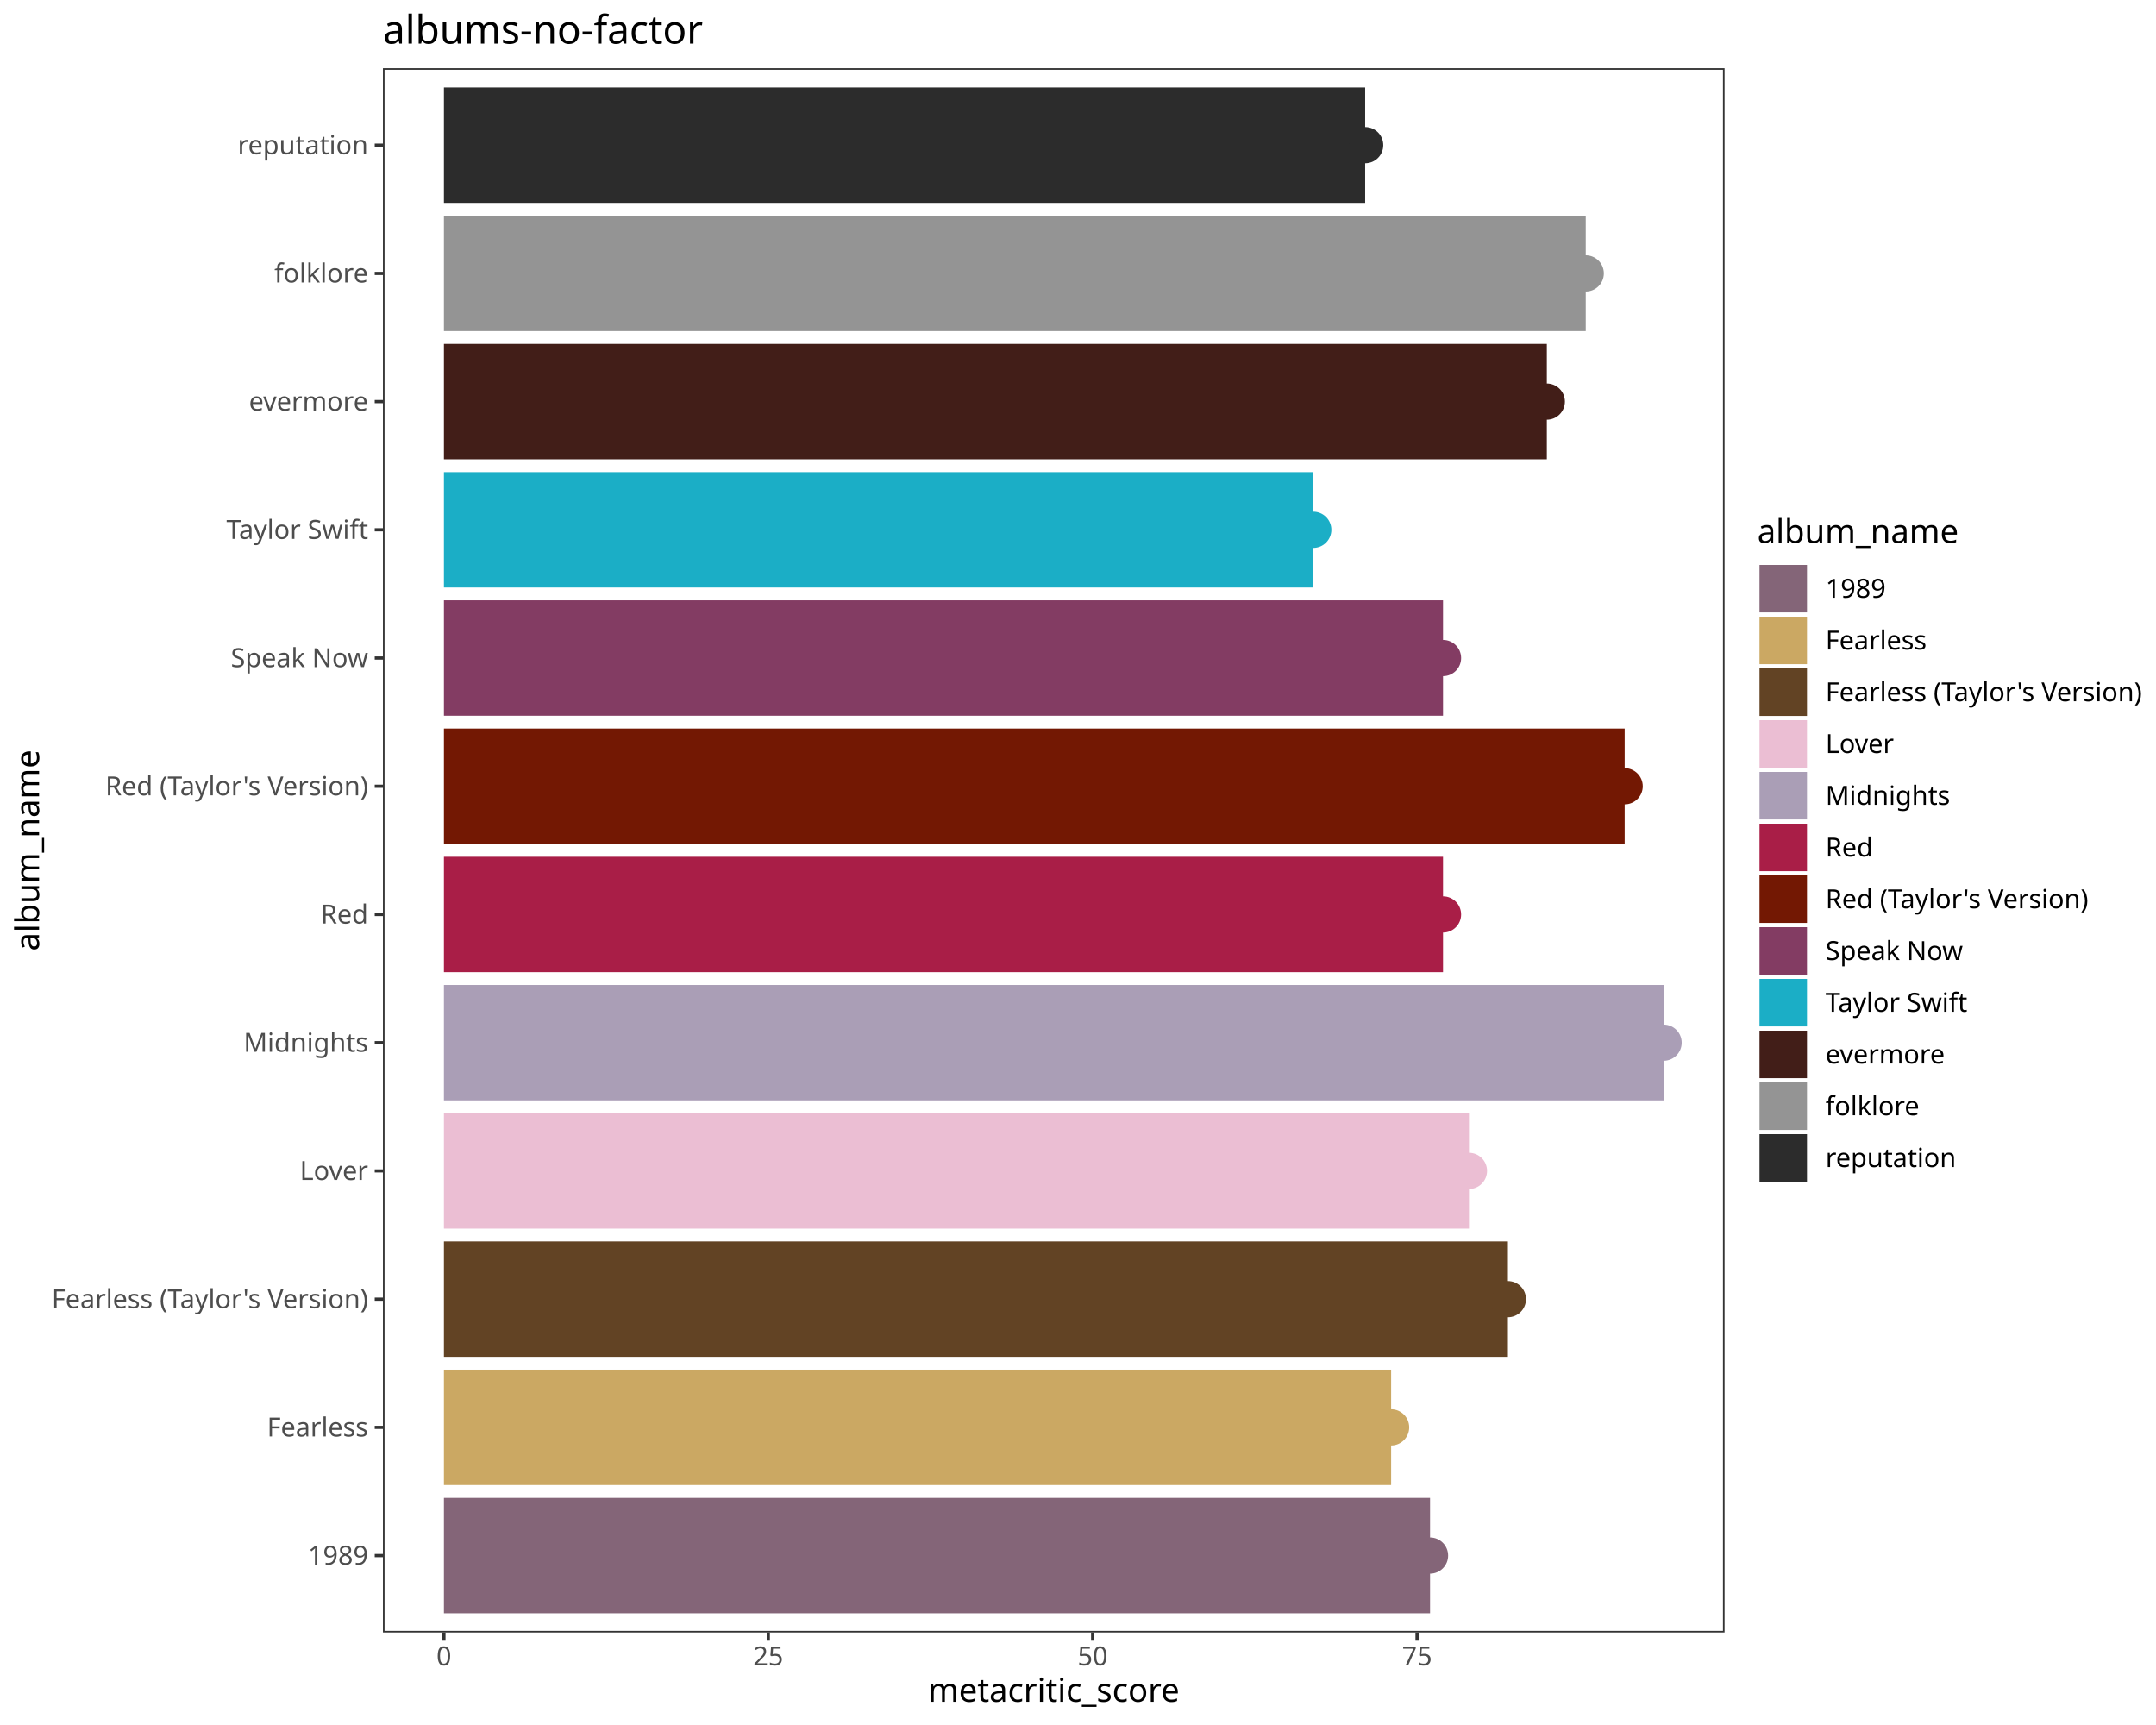
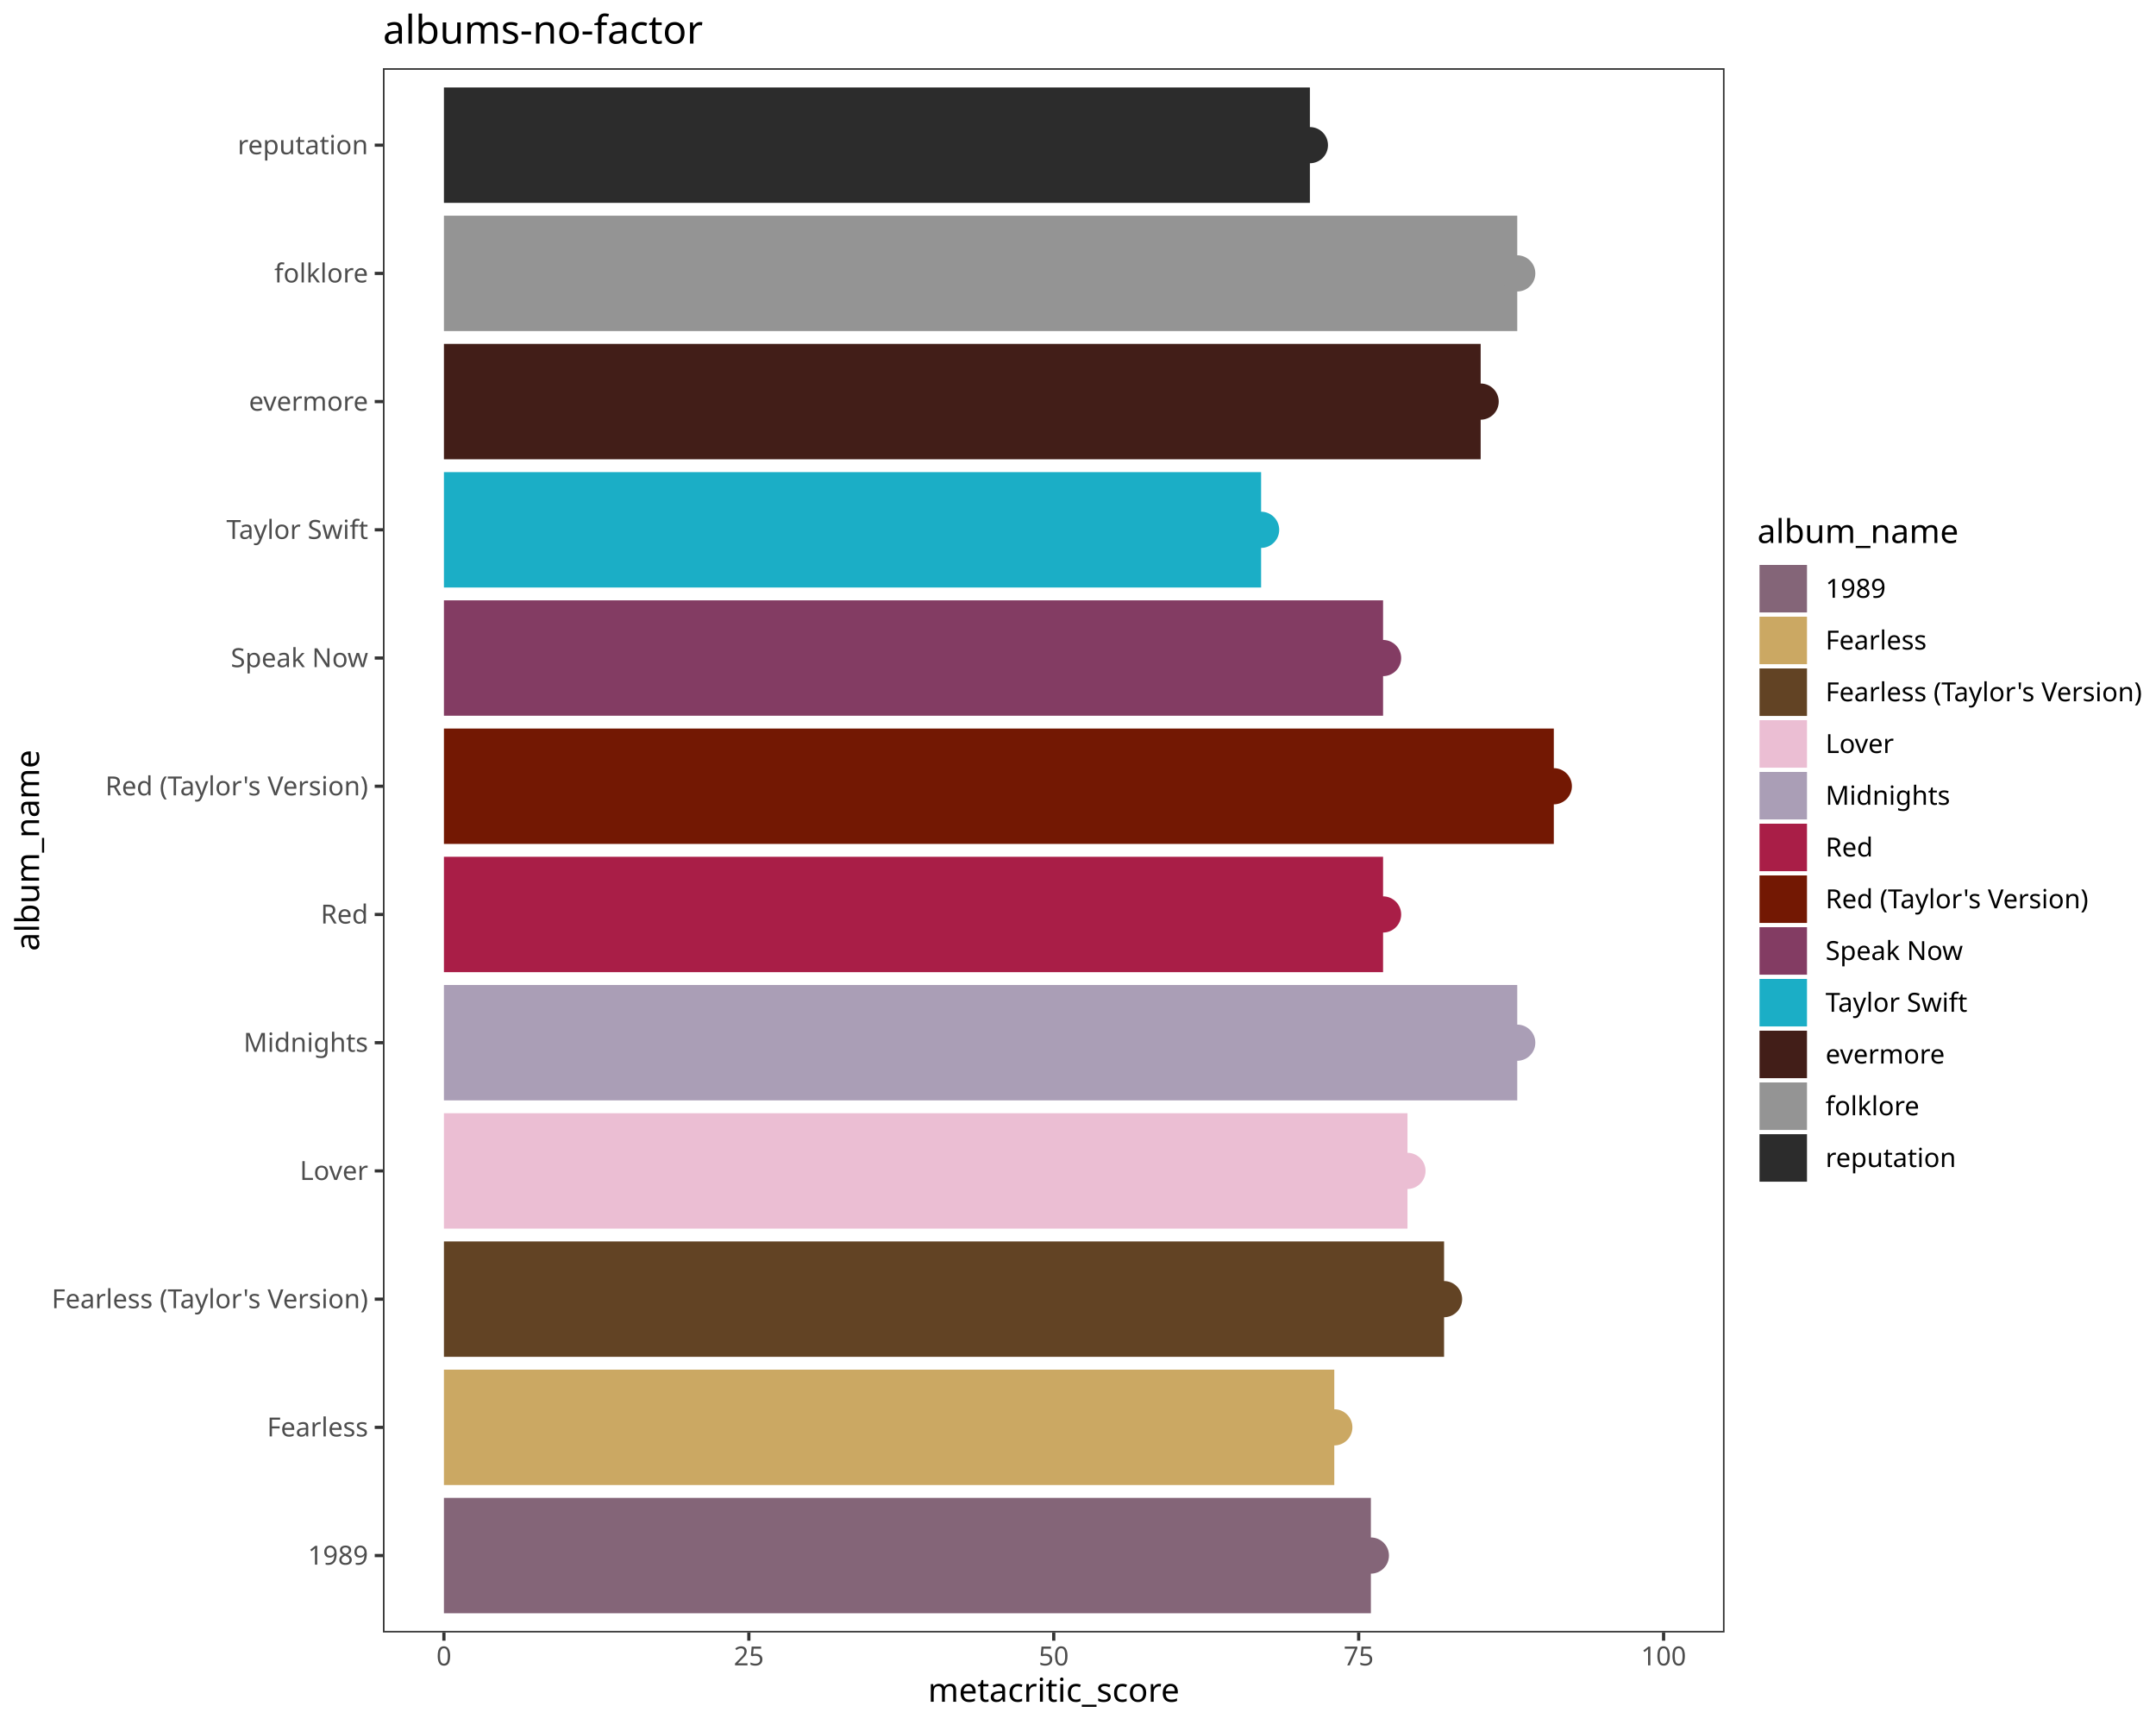
<svg xmlns="http://www.w3.org/2000/svg" class="svglite" data-engine-version="2.0" width="720.00pt" height="576.00pt" viewBox="0 0 720.00 576.00">
  <defs>
    <style type="text/css">
    .svglite line, .svglite polyline, .svglite polygon, .svglite path, .svglite rect, .svglite circle {
      fill: none;
      stroke: #000000;
      stroke-linecap: round;
      stroke-linejoin: round;
      stroke-miterlimit: 10.00;
    }
  </style>
  </defs>
  <rect width="100%" height="100%" style="stroke: none; fill: #FFFFFF;" />
  <defs>
    <clipPath id="cpMC4wMHw3MjAuMDB8MC4wMHw1NzYuMDA=">
      <rect x="0.00" y="0.00" width="720.00" height="576.00" />
    </clipPath>
  </defs>
  <g clip-path="url(#cpMC4wMHw3MjAuMDB8MC4wMHw1NzYuMDA=)">
    <rect x="0.00" y="0.00" width="720.00" height="576.00" style="stroke-width: 1.07; stroke: #FFFFFF; fill: #FFFFFF;" />
  </g>
  <defs>
    <clipPath id="cpMTI3Ljg4fDU3NS45M3wyMi43OHw1NDUuMTE=">
      <rect x="127.88" y="22.78" width="448.04" height="522.33" />
    </clipPath>
  </defs>
  <g clip-path="url(#cpMTI3Ljg4fDU3NS45M3wyMi43OHw1NDUuMTE=)">
    <rect x="127.88" y="22.78" width="448.04" height="522.33" style="stroke-width: 1.07; stroke: none; fill: #FFFFFF;" />
-     <rect x="148.25" y="157.65" width="290.32" height="38.53" style="stroke-width: 1.07; stroke: none; stroke-linecap: square; stroke-linejoin: miter; fill: #1BAEC6;" />
-     <rect x="148.25" y="457.34" width="316.32" height="38.53" style="stroke-width: 1.07; stroke: none; stroke-linecap: square; stroke-linejoin: miter; fill: #CBA863;" />
-     <rect x="148.25" y="200.46" width="333.65" height="38.53" style="stroke-width: 1.07; stroke: none; stroke-linecap: square; stroke-linejoin: miter; fill: #833C63;" />
-     <rect x="148.25" y="286.09" width="333.65" height="38.53" style="stroke-width: 1.07; stroke: none; stroke-linecap: square; stroke-linejoin: miter; fill: #A91E47;" />
-     <rect x="148.25" y="500.16" width="329.32" height="38.53" style="stroke-width: 1.07; stroke: none; stroke-linecap: square; stroke-linejoin: miter; fill: #846578;" />
-     <rect x="148.25" y="29.21" width="307.65" height="38.53" style="stroke-width: 1.07; stroke: none; stroke-linecap: square; stroke-linejoin: miter; fill: #2C2C2C;" />
-     <rect x="148.25" y="371.72" width="342.32" height="38.53" style="stroke-width: 1.07; stroke: none; stroke-linecap: square; stroke-linejoin: miter; fill: #EBBED3;" />
-     <rect x="148.25" y="72.02" width="381.31" height="38.53" style="stroke-width: 1.07; stroke: none; stroke-linecap: square; stroke-linejoin: miter; fill: #949494;" />
-     <rect x="148.25" y="114.83" width="368.32" height="38.53" style="stroke-width: 1.07; stroke: none; stroke-linecap: square; stroke-linejoin: miter; fill: #421E18;" />
-     <rect x="148.25" y="414.53" width="355.32" height="38.53" style="stroke-width: 1.07; stroke: none; stroke-linecap: square; stroke-linejoin: miter; fill: #624324;" />
-     <rect x="148.25" y="243.27" width="394.31" height="38.53" style="stroke-width: 1.07; stroke: none; stroke-linecap: square; stroke-linejoin: miter; fill: #731803;" />
-     <rect x="148.25" y="328.90" width="407.31" height="38.53" style="stroke-width: 1.07; stroke: none; stroke-linecap: square; stroke-linejoin: miter; fill: #AA9EB6;" />
-     <circle cx="438.57" cy="176.91" r="5.69" style="stroke-width: 0.71; stroke: #1BAEC6; fill: #1BAEC6;" />
-     <circle cx="464.56" cy="476.61" r="5.69" style="stroke-width: 0.71; stroke: #CBA863; fill: #CBA863;" />
-     <circle cx="481.90" cy="219.73" r="5.69" style="stroke-width: 0.71; stroke: #833C63; fill: #833C63;" />
-     <circle cx="481.90" cy="305.35" r="5.69" style="stroke-width: 0.71; stroke: #A91E47; fill: #A91E47;" />
-     <circle cx="477.56" cy="519.42" r="5.69" style="stroke-width: 0.71; stroke: #846578; fill: #846578;" />
-     <circle cx="455.90" cy="48.47" r="5.69" style="stroke-width: 0.71; stroke: #2C2C2C; fill: #2C2C2C;" />
-     <circle cx="490.56" cy="390.98" r="5.69" style="stroke-width: 0.71; stroke: #EBBED3; fill: #EBBED3;" />
-     <circle cx="529.56" cy="91.29" r="5.69" style="stroke-width: 0.71; stroke: #949494; fill: #949494;" />
-     <circle cx="516.56" cy="134.10" r="5.69" style="stroke-width: 0.71; stroke: #421E18; fill: #421E18;" />
-     <circle cx="503.56" cy="433.80" r="5.69" style="stroke-width: 0.71; stroke: #624324; fill: #624324;" />
-     <circle cx="542.56" cy="262.54" r="5.69" style="stroke-width: 0.71; stroke: #731803; fill: #731803;" />
-     <circle cx="555.56" cy="348.17" r="5.69" style="stroke-width: 0.71; stroke: #AA9EB6; fill: #AA9EB6;" />
+     <rect x="148.25" y="157.65" width="272.90" height="38.53" style="stroke-width: 1.07; stroke: none; stroke-linecap: square; stroke-linejoin: miter; fill: #1BAEC6;" />
+     <rect x="148.25" y="457.34" width="297.34" height="38.53" style="stroke-width: 1.07; stroke: none; stroke-linecap: square; stroke-linejoin: miter; fill: #CBA863;" />
+     <rect x="148.25" y="200.46" width="313.63" height="38.53" style="stroke-width: 1.07; stroke: none; stroke-linecap: square; stroke-linejoin: miter; fill: #833C63;" />
+     <rect x="148.25" y="286.09" width="313.63" height="38.53" style="stroke-width: 1.07; stroke: none; stroke-linecap: square; stroke-linejoin: miter; fill: #A91E47;" />
+     <rect x="148.25" y="500.16" width="309.56" height="38.53" style="stroke-width: 1.07; stroke: none; stroke-linecap: square; stroke-linejoin: miter; fill: #846578;" />
+     <rect x="148.25" y="29.21" width="289.19" height="38.53" style="stroke-width: 1.07; stroke: none; stroke-linecap: square; stroke-linejoin: miter; fill: #2C2C2C;" />
+     <rect x="148.25" y="371.72" width="321.78" height="38.53" style="stroke-width: 1.07; stroke: none; stroke-linecap: square; stroke-linejoin: miter; fill: #EBBED3;" />
+     <rect x="148.25" y="72.02" width="358.44" height="38.53" style="stroke-width: 1.07; stroke: none; stroke-linecap: square; stroke-linejoin: miter; fill: #949494;" />
+     <rect x="148.25" y="114.83" width="346.22" height="38.53" style="stroke-width: 1.07; stroke: none; stroke-linecap: square; stroke-linejoin: miter; fill: #421E18;" />
+     <rect x="148.25" y="414.53" width="334.00" height="38.53" style="stroke-width: 1.07; stroke: none; stroke-linecap: square; stroke-linejoin: miter; fill: #624324;" />
+     <rect x="148.25" y="243.27" width="370.65" height="38.53" style="stroke-width: 1.07; stroke: none; stroke-linecap: square; stroke-linejoin: miter; fill: #731803;" />
+     <rect x="148.25" y="328.90" width="358.44" height="38.53" style="stroke-width: 1.07; stroke: none; stroke-linecap: square; stroke-linejoin: miter; fill: #AA9EB6;" />
+     <circle cx="421.15" cy="176.91" r="5.69" style="stroke-width: 0.71; stroke: #1BAEC6; fill: #1BAEC6;" />
+     <circle cx="445.59" cy="476.61" r="5.69" style="stroke-width: 0.71; stroke: #CBA863; fill: #CBA863;" />
+     <circle cx="461.88" cy="219.73" r="5.69" style="stroke-width: 0.71; stroke: #833C63; fill: #833C63;" />
+     <circle cx="461.88" cy="305.35" r="5.69" style="stroke-width: 0.71; stroke: #A91E47; fill: #A91E47;" />
+     <circle cx="457.80" cy="519.42" r="5.69" style="stroke-width: 0.71; stroke: #846578; fill: #846578;" />
+     <circle cx="437.44" cy="48.47" r="5.69" style="stroke-width: 0.71; stroke: #2C2C2C; fill: #2C2C2C;" />
+     <circle cx="470.02" cy="390.98" r="5.69" style="stroke-width: 0.71; stroke: #EBBED3; fill: #EBBED3;" />
+     <circle cx="506.68" cy="91.29" r="5.69" style="stroke-width: 0.71; stroke: #949494; fill: #949494;" />
+     <circle cx="494.46" cy="134.10" r="5.69" style="stroke-width: 0.71; stroke: #421E18; fill: #421E18;" />
+     <circle cx="482.24" cy="433.80" r="5.69" style="stroke-width: 0.71; stroke: #624324; fill: #624324;" />
+     <circle cx="518.90" cy="262.54" r="5.69" style="stroke-width: 0.71; stroke: #731803; fill: #731803;" />
+     <circle cx="506.68" cy="348.17" r="5.69" style="stroke-width: 0.71; stroke: #AA9EB6; fill: #AA9EB6;" />
    <rect x="127.88" y="22.78" width="448.04" height="522.33" style="stroke-width: 1.07; stroke: #333333;" />
  </g>
  <g clip-path="url(#cpMC4wMHw3MjAuMDB8MC4wMHw1NzYuMDA=)">
    <text x="122.95" y="522.45" text-anchor="end" style="font-size: 8.80px; fill: #4D4D4D; font-family: sans;" textLength="19.58px" lengthAdjust="spacingAndGlyphs">1989</text>
    <text x="122.95" y="479.64" text-anchor="end" style="font-size: 8.80px; fill: #4D4D4D; font-family: sans;" textLength="33.75px" lengthAdjust="spacingAndGlyphs">Fearless</text>
    <text x="122.95" y="436.82" text-anchor="end" style="font-size: 8.80px; fill: #4D4D4D; font-family: sans;" textLength="104.88px" lengthAdjust="spacingAndGlyphs">Fearless (Taylor's Version)</text>
    <text x="122.95" y="394.01" text-anchor="end" style="font-size: 8.80px; fill: #4D4D4D; font-family: sans;" textLength="22.02px" lengthAdjust="spacingAndGlyphs">Lover</text>
    <text x="122.95" y="351.20" text-anchor="end" style="font-size: 8.80px; fill: #4D4D4D; font-family: sans;" textLength="37.67px" lengthAdjust="spacingAndGlyphs">Midnights</text>
    <text x="122.95" y="308.38" text-anchor="end" style="font-size: 8.80px; fill: #4D4D4D; font-family: sans;" textLength="16.15px" lengthAdjust="spacingAndGlyphs">Red</text>
    <text x="122.95" y="265.57" text-anchor="end" style="font-size: 8.80px; fill: #4D4D4D; font-family: sans;" textLength="87.27px" lengthAdjust="spacingAndGlyphs">Red (Taylor's Version)</text>
    <text x="122.95" y="222.76" text-anchor="end" style="font-size: 8.80px; fill: #4D4D4D; font-family: sans;" textLength="45.01px" lengthAdjust="spacingAndGlyphs">Speak Now</text>
    <text x="122.95" y="179.94" text-anchor="end" style="font-size: 8.80px; fill: #4D4D4D; font-family: sans;" textLength="45.97px" lengthAdjust="spacingAndGlyphs">Taylor Swift</text>
    <text x="122.95" y="137.13" text-anchor="end" style="font-size: 8.80px; fill: #4D4D4D; font-family: sans;" textLength="37.18px" lengthAdjust="spacingAndGlyphs">evermore</text>
    <text x="122.95" y="94.31" text-anchor="end" style="font-size: 8.80px; fill: #4D4D4D; font-family: sans;" textLength="28.37px" lengthAdjust="spacingAndGlyphs">folklore</text>
    <text x="122.95" y="51.50" text-anchor="end" style="font-size: 8.80px; fill: #4D4D4D; font-family: sans;" textLength="39.14px" lengthAdjust="spacingAndGlyphs">reputation</text>
    <polyline points="125.14,519.42 127.88,519.42 " style="stroke-width: 1.07; stroke: #333333; stroke-linecap: butt;" />
    <polyline points="125.14,476.61 127.88,476.61 " style="stroke-width: 1.07; stroke: #333333; stroke-linecap: butt;" />
    <polyline points="125.14,433.80 127.88,433.80 " style="stroke-width: 1.07; stroke: #333333; stroke-linecap: butt;" />
    <polyline points="125.14,390.98 127.88,390.98 " style="stroke-width: 1.07; stroke: #333333; stroke-linecap: butt;" />
    <polyline points="125.14,348.17 127.88,348.17 " style="stroke-width: 1.07; stroke: #333333; stroke-linecap: butt;" />
    <polyline points="125.14,305.35 127.88,305.35 " style="stroke-width: 1.07; stroke: #333333; stroke-linecap: butt;" />
    <polyline points="125.14,262.54 127.88,262.54 " style="stroke-width: 1.07; stroke: #333333; stroke-linecap: butt;" />
    <polyline points="125.14,219.73 127.88,219.73 " style="stroke-width: 1.07; stroke: #333333; stroke-linecap: butt;" />
    <polyline points="125.14,176.91 127.88,176.91 " style="stroke-width: 1.07; stroke: #333333; stroke-linecap: butt;" />
    <polyline points="125.14,134.10 127.88,134.10 " style="stroke-width: 1.07; stroke: #333333; stroke-linecap: butt;" />
    <polyline points="125.14,91.29 127.88,91.29 " style="stroke-width: 1.07; stroke: #333333; stroke-linecap: butt;" />
    <polyline points="125.14,48.47 127.88,48.47 " style="stroke-width: 1.07; stroke: #333333; stroke-linecap: butt;" />
    <polyline points="148.25,547.85 148.25,545.11 " style="stroke-width: 1.07; stroke: #333333; stroke-linecap: butt;" />
-     <polyline points="256.57,547.85 256.57,545.11 " style="stroke-width: 1.07; stroke: #333333; stroke-linecap: butt;" />
-     <polyline points="364.90,547.85 364.90,545.11 " style="stroke-width: 1.07; stroke: #333333; stroke-linecap: butt;" />
-     <polyline points="473.23,547.85 473.23,545.11 " style="stroke-width: 1.07; stroke: #333333; stroke-linecap: butt;" />
+     <polyline points="250.08,547.85 250.08,545.11 " style="stroke-width: 1.07; stroke: #333333; stroke-linecap: butt;" />
+     <polyline points="351.90,547.85 351.90,545.11 " style="stroke-width: 1.07; stroke: #333333; stroke-linecap: butt;" />
+     <polyline points="453.73,547.85 453.73,545.11 " style="stroke-width: 1.07; stroke: #333333; stroke-linecap: butt;" />
+     <polyline points="555.56,547.85 555.56,545.11 " style="stroke-width: 1.07; stroke: #333333; stroke-linecap: butt;" />
    <text x="148.25" y="556.10" text-anchor="middle" style="font-size: 8.80px; fill: #4D4D4D; font-family: sans;" textLength="4.89px" lengthAdjust="spacingAndGlyphs">0</text>
-     <text x="256.57" y="556.10" text-anchor="middle" style="font-size: 8.80px; fill: #4D4D4D; font-family: sans;" textLength="9.79px" lengthAdjust="spacingAndGlyphs">25</text>
-     <text x="364.90" y="556.10" text-anchor="middle" style="font-size: 8.80px; fill: #4D4D4D; font-family: sans;" textLength="9.79px" lengthAdjust="spacingAndGlyphs">50</text>
-     <text x="473.23" y="556.10" text-anchor="middle" style="font-size: 8.80px; fill: #4D4D4D; font-family: sans;" textLength="9.79px" lengthAdjust="spacingAndGlyphs">75</text>
+     <text x="250.08" y="556.10" text-anchor="middle" style="font-size: 8.80px; fill: #4D4D4D; font-family: sans;" textLength="9.79px" lengthAdjust="spacingAndGlyphs">25</text>
+     <text x="351.90" y="556.10" text-anchor="middle" style="font-size: 8.80px; fill: #4D4D4D; font-family: sans;" textLength="9.79px" lengthAdjust="spacingAndGlyphs">50</text>
+     <text x="453.73" y="556.10" text-anchor="middle" style="font-size: 8.80px; fill: #4D4D4D; font-family: sans;" textLength="9.79px" lengthAdjust="spacingAndGlyphs">75</text>
+     <text x="555.56" y="556.10" text-anchor="middle" style="font-size: 8.80px; fill: #4D4D4D; font-family: sans;" textLength="14.68px" lengthAdjust="spacingAndGlyphs">100</text>
    <text x="351.90" y="568.24" text-anchor="middle" style="font-size: 11.00px; font-family: sans;" textLength="80.10px" lengthAdjust="spacingAndGlyphs">metacritic_score</text>
    <text transform="translate(13.05,283.95) rotate(-90)" text-anchor="middle" style="font-size: 11.00px; font-family: sans;" textLength="63.60px" lengthAdjust="spacingAndGlyphs">album_name</text>
    <rect x="586.88" y="172.60" width="127.64" height="222.69" style="stroke-width: 1.07; stroke: none; fill: #FFFFFF;" />
    <text x="586.88" y="181.31" style="font-size: 11.00px; font-family: sans;" textLength="63.60px" lengthAdjust="spacingAndGlyphs">album_name</text>
    <rect x="586.88" y="187.93" width="17.28" height="17.28" style="stroke-width: 1.07; stroke: none; fill: #FFFFFF;" />
    <rect x="587.59" y="188.64" width="15.86" height="15.86" style="stroke-width: 1.07; stroke: none; stroke-linecap: square; stroke-linejoin: miter; fill: #846578;" />
    <circle cx="595.52" cy="196.57" r="5.69" style="stroke-width: 0.71; stroke: #846578; fill: #846578;" />
    <rect x="586.88" y="205.21" width="17.28" height="17.28" style="stroke-width: 1.07; stroke: none; fill: #FFFFFF;" />
    <rect x="587.59" y="205.92" width="15.86" height="15.86" style="stroke-width: 1.07; stroke: none; stroke-linecap: square; stroke-linejoin: miter; fill: #CBA863;" />
    <circle cx="595.52" cy="213.85" r="5.69" style="stroke-width: 0.71; stroke: #CBA863; fill: #CBA863;" />
    <rect x="586.88" y="222.49" width="17.28" height="17.28" style="stroke-width: 1.07; stroke: none; fill: #FFFFFF;" />
    <rect x="587.59" y="223.20" width="15.86" height="15.86" style="stroke-width: 1.07; stroke: none; stroke-linecap: square; stroke-linejoin: miter; fill: #624324;" />
    <circle cx="595.52" cy="231.13" r="5.69" style="stroke-width: 0.71; stroke: #624324; fill: #624324;" />
    <rect x="586.88" y="239.77" width="17.28" height="17.28" style="stroke-width: 1.07; stroke: none; fill: #FFFFFF;" />
    <rect x="587.59" y="240.48" width="15.86" height="15.86" style="stroke-width: 1.07; stroke: none; stroke-linecap: square; stroke-linejoin: miter; fill: #EBBED3;" />
    <circle cx="595.52" cy="248.41" r="5.69" style="stroke-width: 0.71; stroke: #EBBED3; fill: #EBBED3;" />
    <rect x="586.88" y="257.05" width="17.28" height="17.28" style="stroke-width: 1.07; stroke: none; fill: #FFFFFF;" />
    <rect x="587.59" y="257.76" width="15.86" height="15.86" style="stroke-width: 1.07; stroke: none; stroke-linecap: square; stroke-linejoin: miter; fill: #AA9EB6;" />
    <circle cx="595.52" cy="265.69" r="5.69" style="stroke-width: 0.71; stroke: #AA9EB6; fill: #AA9EB6;" />
    <rect x="586.88" y="274.33" width="17.28" height="17.28" style="stroke-width: 1.07; stroke: none; fill: #FFFFFF;" />
    <rect x="587.59" y="275.04" width="15.86" height="15.86" style="stroke-width: 1.07; stroke: none; stroke-linecap: square; stroke-linejoin: miter; fill: #A91E47;" />
    <circle cx="595.52" cy="282.97" r="5.69" style="stroke-width: 0.71; stroke: #A91E47; fill: #A91E47;" />
    <rect x="586.88" y="291.61" width="17.28" height="17.28" style="stroke-width: 1.07; stroke: none; fill: #FFFFFF;" />
    <rect x="587.59" y="292.32" width="15.86" height="15.86" style="stroke-width: 1.07; stroke: none; stroke-linecap: square; stroke-linejoin: miter; fill: #731803;" />
    <circle cx="595.52" cy="300.25" r="5.69" style="stroke-width: 0.71; stroke: #731803; fill: #731803;" />
    <rect x="586.88" y="308.89" width="17.28" height="17.28" style="stroke-width: 1.07; stroke: none; fill: #FFFFFF;" />
    <rect x="587.59" y="309.60" width="15.86" height="15.86" style="stroke-width: 1.07; stroke: none; stroke-linecap: square; stroke-linejoin: miter; fill: #833C63;" />
    <circle cx="595.52" cy="317.53" r="5.69" style="stroke-width: 0.71; stroke: #833C63; fill: #833C63;" />
    <rect x="586.88" y="326.17" width="17.28" height="17.28" style="stroke-width: 1.07; stroke: none; fill: #FFFFFF;" />
    <rect x="587.59" y="326.88" width="15.86" height="15.86" style="stroke-width: 1.07; stroke: none; stroke-linecap: square; stroke-linejoin: miter; fill: #1BAEC6;" />
    <circle cx="595.52" cy="334.81" r="5.69" style="stroke-width: 0.71; stroke: #1BAEC6; fill: #1BAEC6;" />
    <rect x="586.88" y="343.45" width="17.28" height="17.28" style="stroke-width: 1.07; stroke: none; fill: #FFFFFF;" />
    <rect x="587.59" y="344.16" width="15.86" height="15.86" style="stroke-width: 1.07; stroke: none; stroke-linecap: square; stroke-linejoin: miter; fill: #421E18;" />
    <circle cx="595.52" cy="352.09" r="5.69" style="stroke-width: 0.71; stroke: #421E18; fill: #421E18;" />
    <rect x="586.88" y="360.73" width="17.28" height="17.28" style="stroke-width: 1.07; stroke: none; fill: #FFFFFF;" />
    <rect x="587.59" y="361.44" width="15.86" height="15.86" style="stroke-width: 1.07; stroke: none; stroke-linecap: square; stroke-linejoin: miter; fill: #949494;" />
    <circle cx="595.52" cy="369.37" r="5.69" style="stroke-width: 0.71; stroke: #949494; fill: #949494;" />
    <rect x="586.88" y="378.01" width="17.28" height="17.28" style="stroke-width: 1.07; stroke: none; fill: #FFFFFF;" />
    <rect x="587.59" y="378.72" width="15.86" height="15.86" style="stroke-width: 1.07; stroke: none; stroke-linecap: square; stroke-linejoin: miter; fill: #2C2C2C;" />
    <circle cx="595.52" cy="386.65" r="5.69" style="stroke-width: 0.71; stroke: #2C2C2C; fill: #2C2C2C;" />
    <text x="609.64" y="199.60" style="font-size: 8.80px; font-family: sans;" textLength="19.58px" lengthAdjust="spacingAndGlyphs">1989</text>
    <text x="609.64" y="216.88" style="font-size: 8.80px; font-family: sans;" textLength="33.75px" lengthAdjust="spacingAndGlyphs">Fearless</text>
    <text x="609.64" y="234.16" style="font-size: 8.80px; font-family: sans;" textLength="104.88px" lengthAdjust="spacingAndGlyphs">Fearless (Taylor's Version)</text>
    <text x="609.64" y="251.44" style="font-size: 8.80px; font-family: sans;" textLength="22.02px" lengthAdjust="spacingAndGlyphs">Lover</text>
    <text x="609.64" y="268.72" style="font-size: 8.80px; font-family: sans;" textLength="37.67px" lengthAdjust="spacingAndGlyphs">Midnights</text>
    <text x="609.64" y="286.00" style="font-size: 8.80px; font-family: sans;" textLength="16.15px" lengthAdjust="spacingAndGlyphs">Red</text>
    <text x="609.64" y="303.28" style="font-size: 8.80px; font-family: sans;" textLength="87.27px" lengthAdjust="spacingAndGlyphs">Red (Taylor's Version)</text>
    <text x="609.64" y="320.56" style="font-size: 8.80px; font-family: sans;" textLength="45.01px" lengthAdjust="spacingAndGlyphs">Speak Now</text>
    <text x="609.64" y="337.84" style="font-size: 8.80px; font-family: sans;" textLength="45.97px" lengthAdjust="spacingAndGlyphs">Taylor Swift</text>
    <text x="609.64" y="355.12" style="font-size: 8.80px; font-family: sans;" textLength="37.18px" lengthAdjust="spacingAndGlyphs">evermore</text>
    <text x="609.64" y="372.40" style="font-size: 8.80px; font-family: sans;" textLength="28.37px" lengthAdjust="spacingAndGlyphs">folklore</text>
    <text x="609.64" y="389.68" style="font-size: 8.80px; font-family: sans;" textLength="39.14px" lengthAdjust="spacingAndGlyphs">reputation</text>
    <text x="127.88" y="14.56" style="font-size: 13.20px; font-family: sans;" textLength="99.06px" lengthAdjust="spacingAndGlyphs">albums-no-factor</text>
  </g>
</svg>
